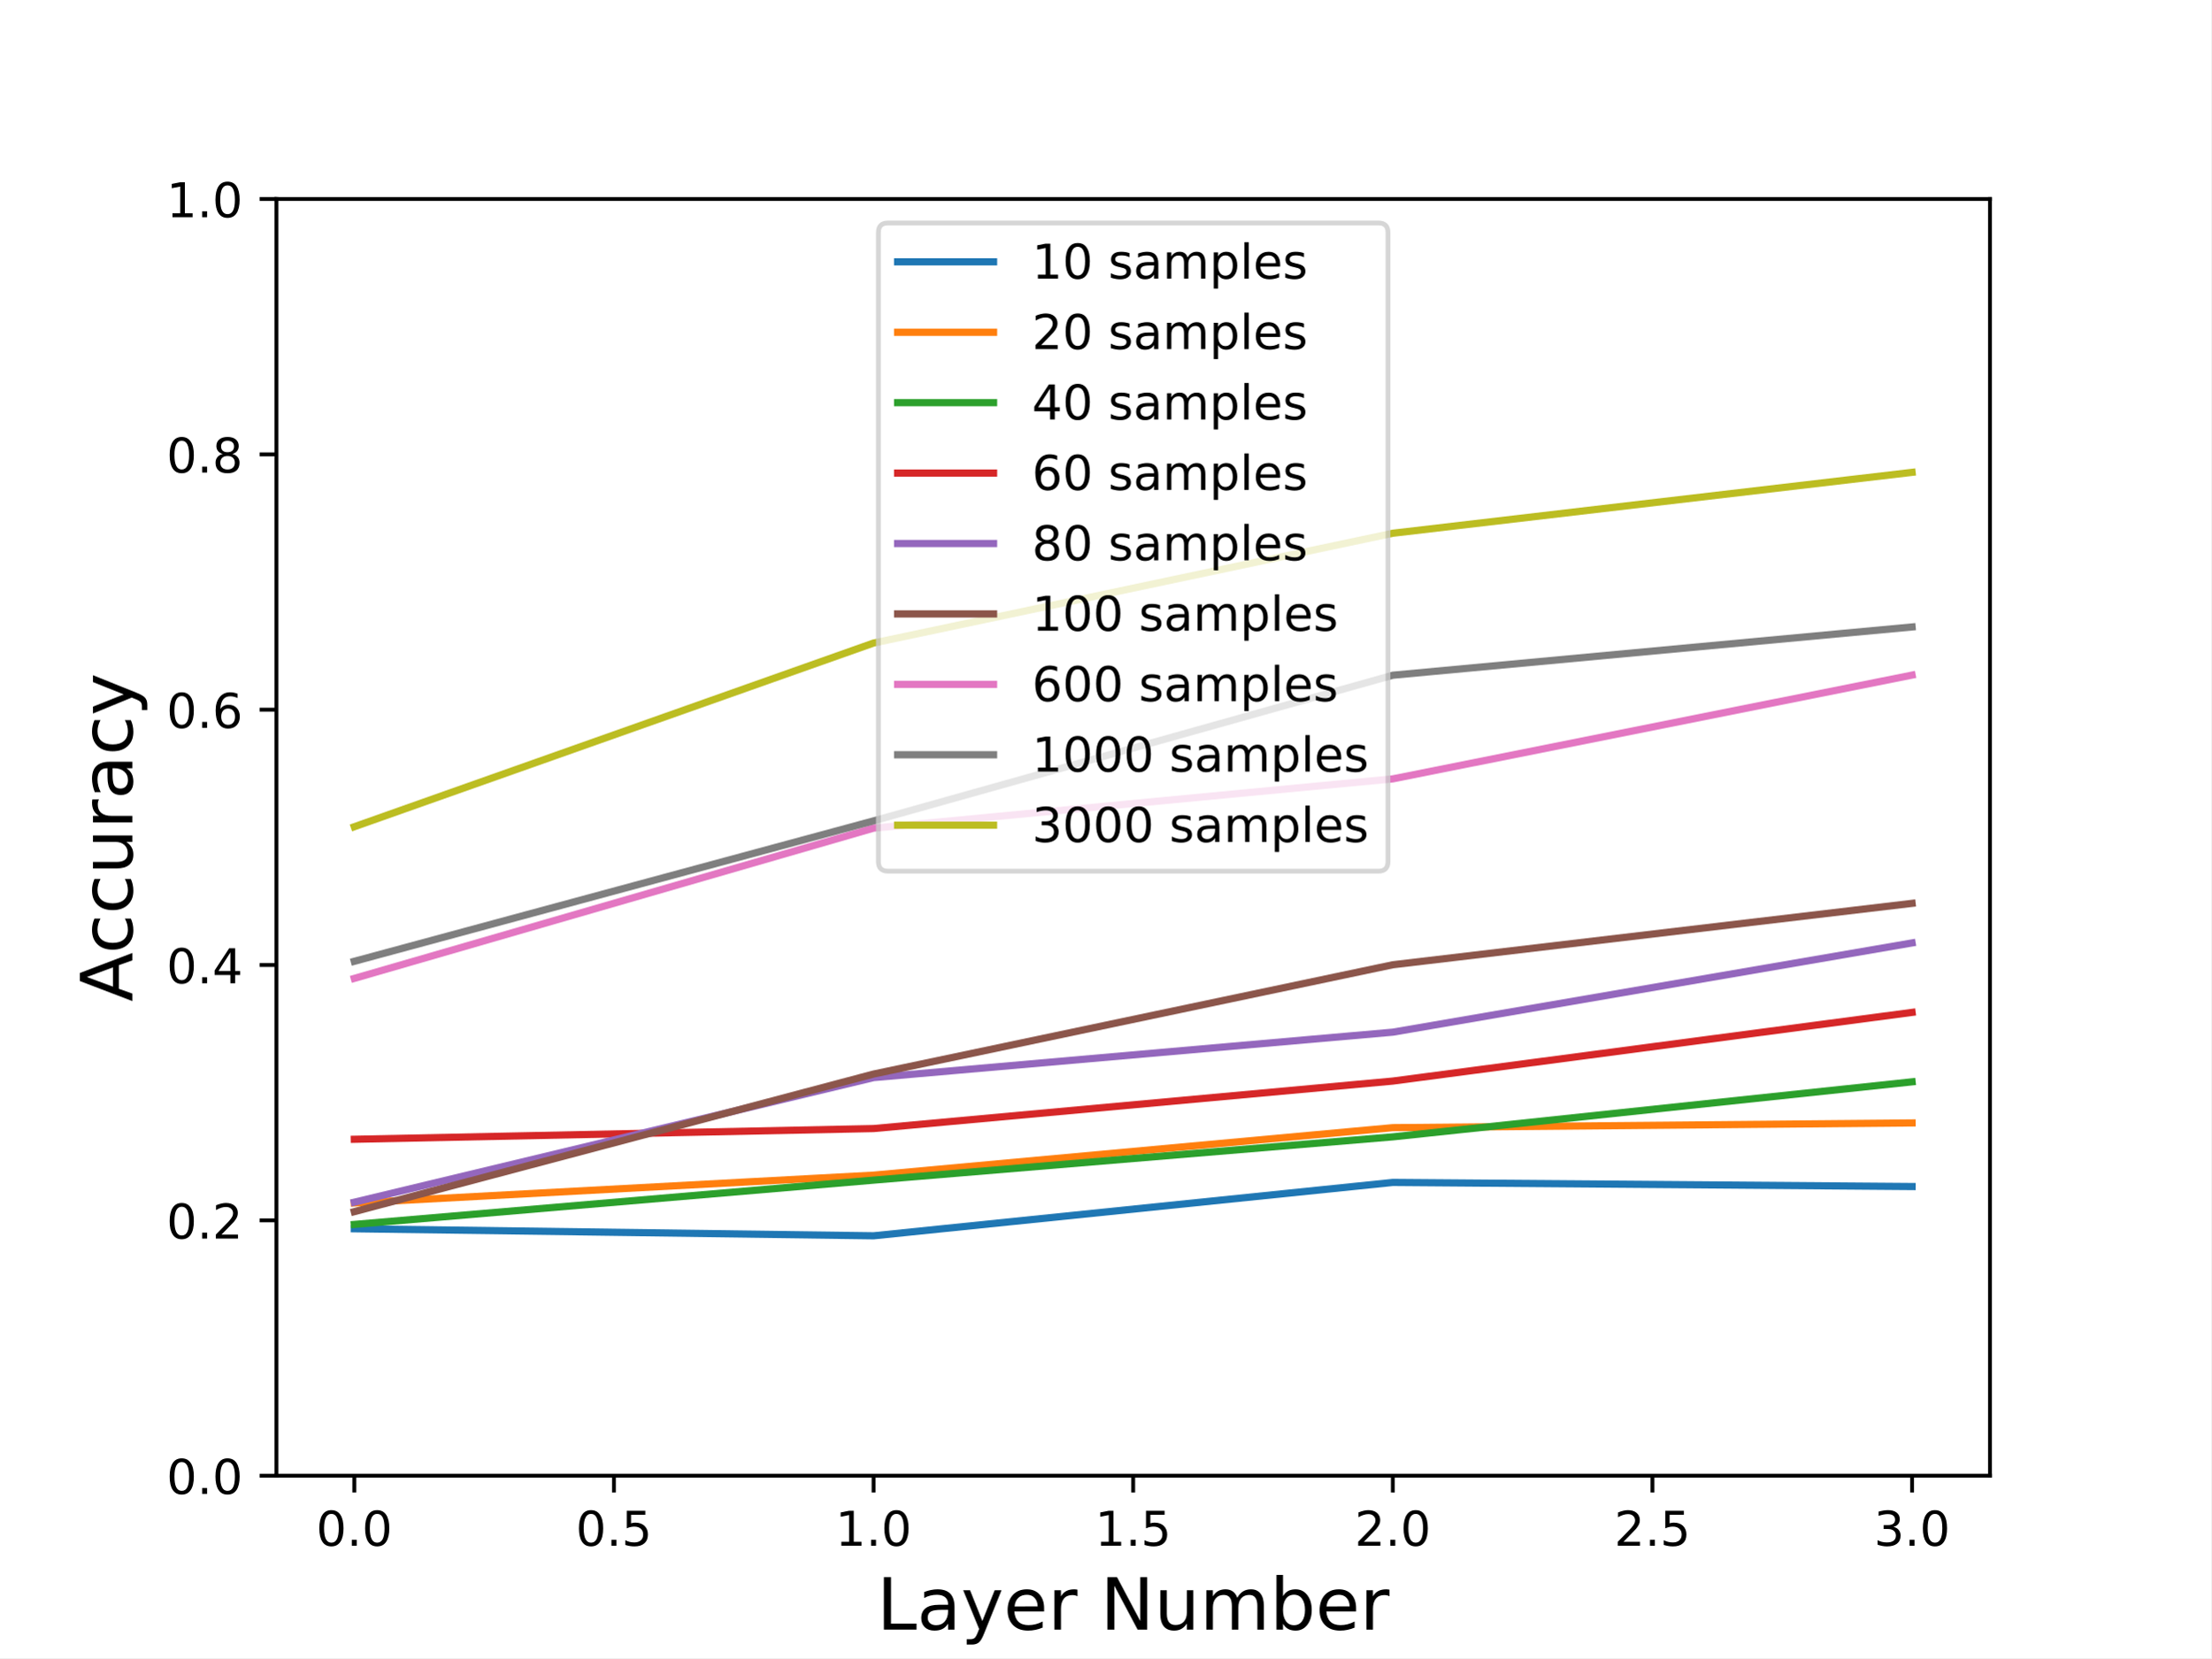
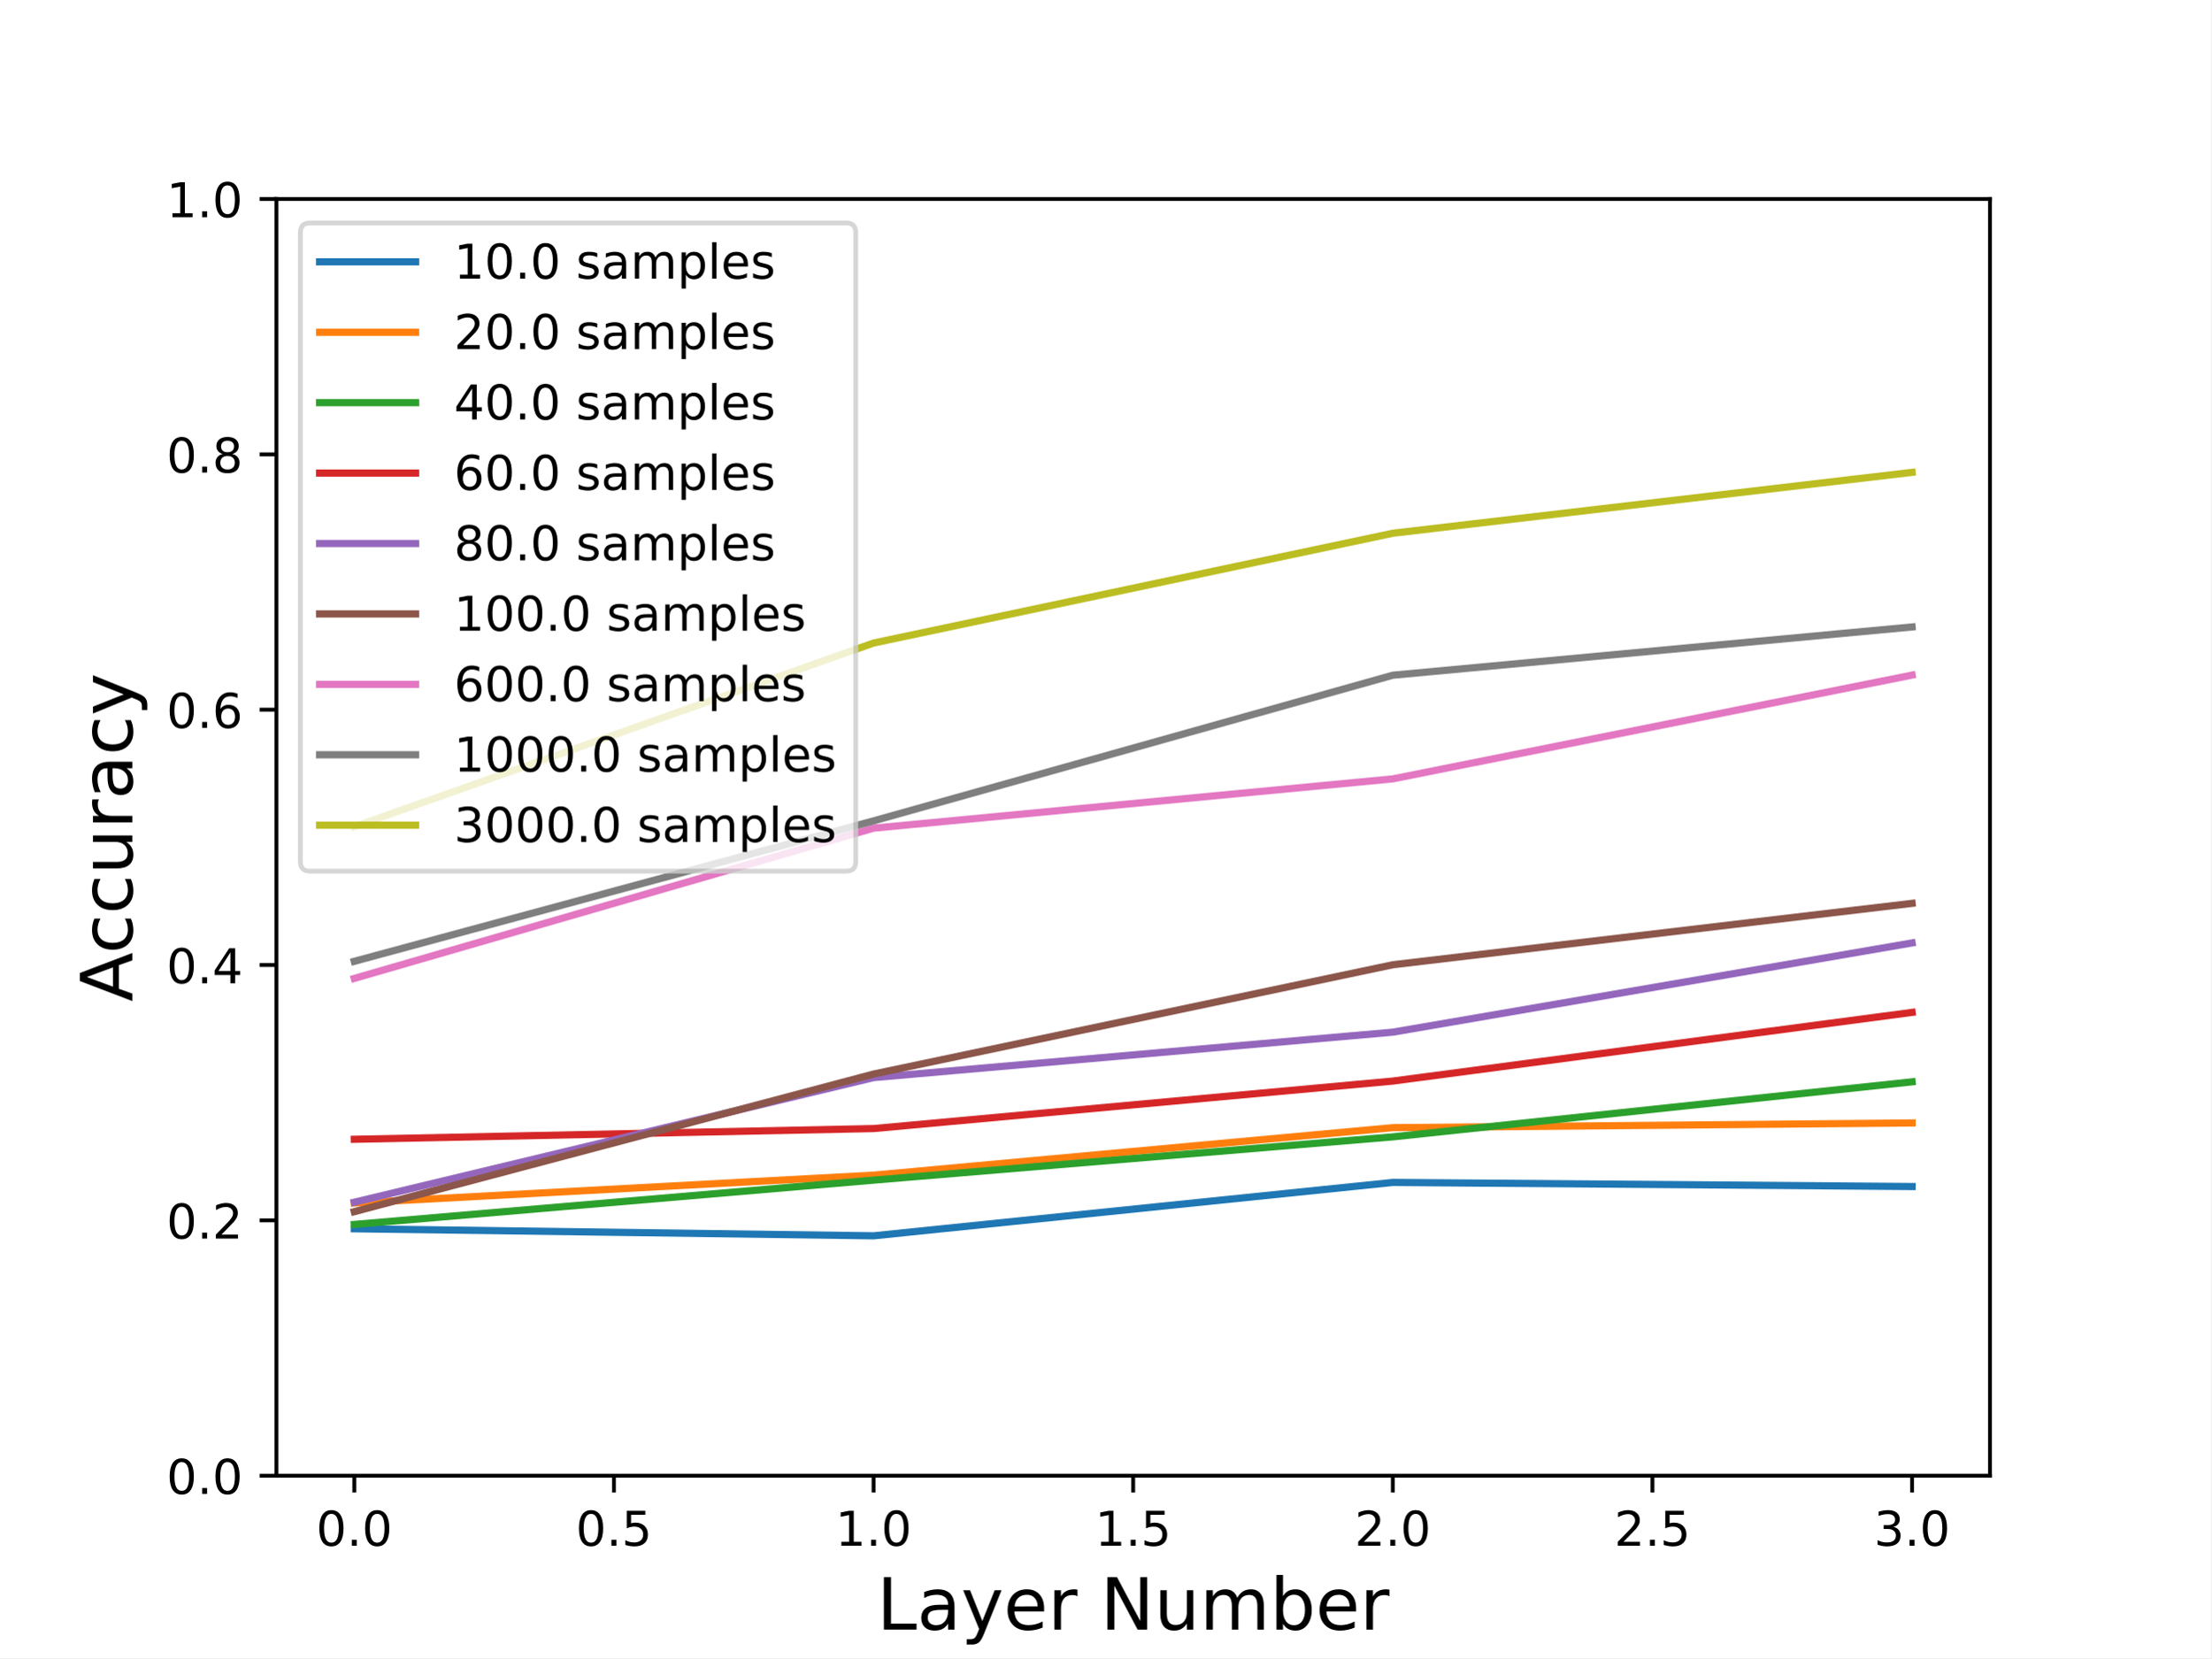
<svg xmlns="http://www.w3.org/2000/svg" xmlns:xlink="http://www.w3.org/1999/xlink" height="345.6pt" version="1.1" viewBox="0 0 460.8 345.6" width="460.8pt">
  <defs>
    <style type="text/css">*{stroke-linecap:butt;stroke-linejoin:round;}</style>
  </defs>
  <g id="figure_1">
    <g id="patch_1">
      <path d="M 0 345.6  L 460.8 345.6  L 460.8 0  L 0 0  z " style="fill:#ffffff;" />
    </g>
    <g id="axes_1">
      <g id="patch_2">
        <path d="M 57.6 307.584  L 414.72 307.584  L 414.72 41.472  L 57.6 41.472  z " style="fill:#ffffff;" />
      </g>
      <g id="matplotlib.axis_1">
        <g id="xtick_1">
          <g id="line2d_1">
            <defs>
-               <path d="M 0 0  L 0 3.5  " id="m3473f80186" style="stroke:#000000;stroke-width:0.8;" />
+               <path d="M 0 0  L 0 3.5  " id="m93c6ba6742" style="stroke:#000000;stroke-width:0.8;" />
            </defs>
            <g>
-               <use style="stroke:#000000;stroke-width:0.8;" x="73.833" xlink:href="#m3473f80186" y="307.584" />
+               <use style="stroke:#000000;stroke-width:0.8;" x="73.833" xlink:href="#m93c6ba6742" y="307.584" />
            </g>
          </g>
          <g id="text_1">
            <g transform="translate(65.88116 322.1824)scale(0.1 -0.1)">
              <defs>
                <path d="M 2034 4250  Q 1547 4250 1301 3770  Q 1056 3291 1056 2328  Q 1056 1369 1301 889  Q 1547 409 2034 409  Q 2525 409 2770 889  Q 3016 1369 3016 2328  Q 3016 3291 2770 3770  Q 2525 4250 2034 4250  z M 2034 4750  Q 2819 4750 3233 4129  Q 3647 3509 3647 2328  Q 3647 1150 3233 529  Q 2819 -91 2034 -91  Q 1250 -91 836 529  Q 422 1150 422 2328  Q 422 3509 836 4129  Q 1250 4750 2034 4750  z " id="DejaVuSans-30" transform="scale(0.015625)" />
                <path d="M 684 794  L 1344 794  L 1344 0  L 684 0  L 684 794  z " id="DejaVuSans-2e" transform="scale(0.015625)" />
              </defs>
              <use xlink:href="#DejaVuSans-30" />
              <use x="63.623" xlink:href="#DejaVuSans-2e" />
              <use x="95.41" xlink:href="#DejaVuSans-30" />
            </g>
          </g>
        </g>
        <g id="xtick_2">
          <g id="line2d_2">
            <g>
-               <use style="stroke:#000000;stroke-width:0.8;" x="127.942" xlink:href="#m3473f80186" y="307.584" />
+               <use style="stroke:#000000;stroke-width:0.8;" x="127.942" xlink:href="#m93c6ba6742" y="307.584" />
            </g>
          </g>
          <g id="text_2">
            <g transform="translate(119.9903 322.1824)scale(0.1 -0.1)">
              <defs>
                <path d="M 691 4666  L 3169 4666  L 3169 4134  L 1269 4134  L 1269 2991  Q 1406 3038 1543 3061  Q 1681 3084 1819 3084  Q 2600 3084 3056 2656  Q 3513 2228 3513 1497  Q 3513 744 3044 326  Q 2575 -91 1722 -91  Q 1428 -91 1123 -41  Q 819 9 494 109  L 494 744  Q 775 591 1075 516  Q 1375 441 1709 441  Q 2250 441 2565 725  Q 2881 1009 2881 1497  Q 2881 1984 2565 2268  Q 2250 2553 1709 2553  Q 1456 2553 1204 2497  Q 953 2441 691 2322  L 691 4666  z " id="DejaVuSans-35" transform="scale(0.015625)" />
              </defs>
              <use xlink:href="#DejaVuSans-30" />
              <use x="63.623" xlink:href="#DejaVuSans-2e" />
              <use x="95.41" xlink:href="#DejaVuSans-35" />
            </g>
          </g>
        </g>
        <g id="xtick_3">
          <g id="line2d_3">
            <g>
-               <use style="stroke:#000000;stroke-width:0.8;" x="182.051" xlink:href="#m3473f80186" y="307.584" />
+               <use style="stroke:#000000;stroke-width:0.8;" x="182.051" xlink:href="#m93c6ba6742" y="307.584" />
            </g>
          </g>
          <g id="text_3">
            <g transform="translate(174.0993 322.1824)scale(0.1 -0.1)">
              <defs>
                <path d="M 794 531  L 1825 531  L 1825 4091  L 703 3866  L 703 4441  L 1819 4666  L 2450 4666  L 2450 531  L 3481 531  L 3481 0  L 794 0  L 794 531  z " id="DejaVuSans-31" transform="scale(0.015625)" />
              </defs>
              <use xlink:href="#DejaVuSans-31" />
              <use x="63.623" xlink:href="#DejaVuSans-2e" />
              <use x="95.41" xlink:href="#DejaVuSans-30" />
            </g>
          </g>
        </g>
        <g id="xtick_4">
          <g id="line2d_4">
            <g>
-               <use style="stroke:#000000;stroke-width:0.8;" x="236.16" xlink:href="#m3473f80186" y="307.584" />
+               <use style="stroke:#000000;stroke-width:0.8;" x="236.16" xlink:href="#m93c6ba6742" y="307.584" />
            </g>
          </g>
          <g id="text_4">
            <g transform="translate(228.2084 322.1824)scale(0.1 -0.1)">
              <use xlink:href="#DejaVuSans-31" />
              <use x="63.623" xlink:href="#DejaVuSans-2e" />
              <use x="95.41" xlink:href="#DejaVuSans-35" />
            </g>
          </g>
        </g>
        <g id="xtick_5">
          <g id="line2d_5">
            <g>
-               <use style="stroke:#000000;stroke-width:0.8;" x="290.269" xlink:href="#m3473f80186" y="307.584" />
+               <use style="stroke:#000000;stroke-width:0.8;" x="290.269" xlink:href="#m93c6ba6742" y="307.584" />
            </g>
          </g>
          <g id="text_5">
            <g transform="translate(282.3175 322.1824)scale(0.1 -0.1)">
              <defs>
                <path d="M 1228 531  L 3431 531  L 3431 0  L 469 0  L 469 531  Q 828 903 1448 1529  Q 2069 2156 2228 2338  Q 2531 2678 2651 2914  Q 2772 3150 2772 3378  Q 2772 3750 2511 3984  Q 2250 4219 1831 4219  Q 1534 4219 1204 4116  Q 875 4013 500 3803  L 500 4441  Q 881 4594 1212 4672  Q 1544 4750 1819 4750  Q 2544 4750 2975 4387  Q 3406 4025 3406 3419  Q 3406 3131 3298 2873  Q 3191 2616 2906 2266  Q 2828 2175 2409 1742  Q 1991 1309 1228 531  z " id="DejaVuSans-32" transform="scale(0.015625)" />
              </defs>
              <use xlink:href="#DejaVuSans-32" />
              <use x="63.623" xlink:href="#DejaVuSans-2e" />
              <use x="95.41" xlink:href="#DejaVuSans-30" />
            </g>
          </g>
        </g>
        <g id="xtick_6">
          <g id="line2d_6">
            <g>
-               <use style="stroke:#000000;stroke-width:0.8;" x="344.378" xlink:href="#m3473f80186" y="307.584" />
+               <use style="stroke:#000000;stroke-width:0.8;" x="344.378" xlink:href="#m93c6ba6742" y="307.584" />
            </g>
          </g>
          <g id="text_6">
            <g transform="translate(336.4266 322.1824)scale(0.1 -0.1)">
              <use xlink:href="#DejaVuSans-32" />
              <use x="63.623" xlink:href="#DejaVuSans-2e" />
              <use x="95.41" xlink:href="#DejaVuSans-35" />
            </g>
          </g>
        </g>
        <g id="xtick_7">
          <g id="line2d_7">
            <g>
-               <use style="stroke:#000000;stroke-width:0.8;" x="398.487" xlink:href="#m3473f80186" y="307.584" />
+               <use style="stroke:#000000;stroke-width:0.8;" x="398.487" xlink:href="#m93c6ba6742" y="307.584" />
            </g>
          </g>
          <g id="text_7">
            <g transform="translate(390.5357 322.1824)scale(0.1 -0.1)">
              <defs>
                <path d="M 2597 2516  Q 3050 2419 3304 2112  Q 3559 1806 3559 1356  Q 3559 666 3084 287  Q 2609 -91 1734 -91  Q 1441 -91 1130 -33  Q 819 25 488 141  L 488 750  Q 750 597 1062 519  Q 1375 441 1716 441  Q 2309 441 2620 675  Q 2931 909 2931 1356  Q 2931 1769 2642 2001  Q 2353 2234 1838 2234  L 1294 2234  L 1294 2753  L 1863 2753  Q 2328 2753 2575 2939  Q 2822 3125 2822 3475  Q 2822 3834 2567 4026  Q 2313 4219 1838 4219  Q 1578 4219 1281 4162  Q 984 4106 628 3988  L 628 4550  Q 988 4650 1302 4700  Q 1616 4750 1894 4750  Q 2613 4750 3031 4423  Q 3450 4097 3450 3541  Q 3450 3153 3228 2886  Q 3006 2619 2597 2516  z " id="DejaVuSans-33" transform="scale(0.015625)" />
              </defs>
              <use xlink:href="#DejaVuSans-33" />
              <use x="63.623" xlink:href="#DejaVuSans-2e" />
              <use x="95.41" xlink:href="#DejaVuSans-30" />
            </g>
          </g>
        </g>
        <g id="text_8">
          <g transform="translate(182.7354 339.6598)scale(0.15 -0.15)">
            <defs>
              <path d="M 628 4666  L 1259 4666  L 1259 531  L 3531 531  L 3531 0  L 628 0  L 628 4666  z " id="DejaVuSans-4c" transform="scale(0.015625)" />
              <path d="M 2194 1759  Q 1497 1759 1228 1600  Q 959 1441 959 1056  Q 959 750 1161 570  Q 1363 391 1709 391  Q 2188 391 2477 730  Q 2766 1069 2766 1631  L 2766 1759  L 2194 1759  z M 3341 1997  L 3341 0  L 2766 0  L 2766 531  Q 2569 213 2275 61  Q 1981 -91 1556 -91  Q 1019 -91 701 211  Q 384 513 384 1019  Q 384 1609 779 1909  Q 1175 2209 1959 2209  L 2766 2209  L 2766 2266  Q 2766 2663 2505 2880  Q 2244 3097 1772 3097  Q 1472 3097 1187 3025  Q 903 2953 641 2809  L 641 3341  Q 956 3463 1253 3523  Q 1550 3584 1831 3584  Q 2591 3584 2966 3190  Q 3341 2797 3341 1997  z " id="DejaVuSans-61" transform="scale(0.015625)" />
              <path d="M 2059 -325  Q 1816 -950 1584 -1140  Q 1353 -1331 966 -1331  L 506 -1331  L 506 -850  L 844 -850  Q 1081 -850 1212 -737  Q 1344 -625 1503 -206  L 1606 56  L 191 3500  L 800 3500  L 1894 763  L 2988 3500  L 3597 3500  L 2059 -325  z " id="DejaVuSans-79" transform="scale(0.015625)" />
              <path d="M 3597 1894  L 3597 1613  L 953 1613  Q 991 1019 1311 708  Q 1631 397 2203 397  Q 2534 397 2845 478  Q 3156 559 3463 722  L 3463 178  Q 3153 47 2828 -22  Q 2503 -91 2169 -91  Q 1331 -91 842 396  Q 353 884 353 1716  Q 353 2575 817 3079  Q 1281 3584 2069 3584  Q 2775 3584 3186 3129  Q 3597 2675 3597 1894  z M 3022 2063  Q 3016 2534 2758 2815  Q 2500 3097 2075 3097  Q 1594 3097 1305 2825  Q 1016 2553 972 2059  L 3022 2063  z " id="DejaVuSans-65" transform="scale(0.015625)" />
              <path d="M 2631 2963  Q 2534 3019 2420 3045  Q 2306 3072 2169 3072  Q 1681 3072 1420 2755  Q 1159 2438 1159 1844  L 1159 0  L 581 0  L 581 3500  L 1159 3500  L 1159 2956  Q 1341 3275 1631 3429  Q 1922 3584 2338 3584  Q 2397 3584 2469 3576  Q 2541 3569 2628 3553  L 2631 2963  z " id="DejaVuSans-72" transform="scale(0.015625)" />
              <path id="DejaVuSans-20" transform="scale(0.015625)" />
              <path d="M 628 4666  L 1478 4666  L 3547 763  L 3547 4666  L 4159 4666  L 4159 0  L 3309 0  L 1241 3903  L 1241 0  L 628 0  L 628 4666  z " id="DejaVuSans-4e" transform="scale(0.015625)" />
              <path d="M 544 1381  L 544 3500  L 1119 3500  L 1119 1403  Q 1119 906 1312 657  Q 1506 409 1894 409  Q 2359 409 2629 706  Q 2900 1003 2900 1516  L 2900 3500  L 3475 3500  L 3475 0  L 2900 0  L 2900 538  Q 2691 219 2414 64  Q 2138 -91 1772 -91  Q 1169 -91 856 284  Q 544 659 544 1381  z M 1991 3584  L 1991 3584  z " id="DejaVuSans-75" transform="scale(0.015625)" />
              <path d="M 3328 2828  Q 3544 3216 3844 3400  Q 4144 3584 4550 3584  Q 5097 3584 5394 3201  Q 5691 2819 5691 2113  L 5691 0  L 5113 0  L 5113 2094  Q 5113 2597 4934 2840  Q 4756 3084 4391 3084  Q 3944 3084 3684 2787  Q 3425 2491 3425 1978  L 3425 0  L 2847 0  L 2847 2094  Q 2847 2600 2669 2842  Q 2491 3084 2119 3084  Q 1678 3084 1418 2786  Q 1159 2488 1159 1978  L 1159 0  L 581 0  L 581 3500  L 1159 3500  L 1159 2956  Q 1356 3278 1631 3431  Q 1906 3584 2284 3584  Q 2666 3584 2933 3390  Q 3200 3197 3328 2828  z " id="DejaVuSans-6d" transform="scale(0.015625)" />
              <path d="M 3116 1747  Q 3116 2381 2855 2742  Q 2594 3103 2138 3103  Q 1681 3103 1420 2742  Q 1159 2381 1159 1747  Q 1159 1113 1420 752  Q 1681 391 2138 391  Q 2594 391 2855 752  Q 3116 1113 3116 1747  z M 1159 2969  Q 1341 3281 1617 3432  Q 1894 3584 2278 3584  Q 2916 3584 3314 3078  Q 3713 2572 3713 1747  Q 3713 922 3314 415  Q 2916 -91 2278 -91  Q 1894 -91 1617 61  Q 1341 213 1159 525  L 1159 0  L 581 0  L 581 4863  L 1159 4863  L 1159 2969  z " id="DejaVuSans-62" transform="scale(0.015625)" />
            </defs>
            <use xlink:href="#DejaVuSans-4c" />
            <use x="55.713" xlink:href="#DejaVuSans-61" />
            <use x="116.992" xlink:href="#DejaVuSans-79" />
            <use x="176.172" xlink:href="#DejaVuSans-65" />
            <use x="237.695" xlink:href="#DejaVuSans-72" />
            <use x="278.809" xlink:href="#DejaVuSans-20" />
            <use x="310.596" xlink:href="#DejaVuSans-4e" />
            <use x="385.4" xlink:href="#DejaVuSans-75" />
            <use x="448.779" xlink:href="#DejaVuSans-6d" />
            <use x="546.191" xlink:href="#DejaVuSans-62" />
            <use x="609.668" xlink:href="#DejaVuSans-65" />
            <use x="671.191" xlink:href="#DejaVuSans-72" />
          </g>
        </g>
      </g>
      <g id="matplotlib.axis_2">
        <g id="ytick_1">
          <g id="line2d_8">
            <defs>
-               <path d="M 0 0  L -3.5 0  " id="m12ebb88728" style="stroke:#000000;stroke-width:0.8;" />
+               <path d="M 0 0  L -3.5 0  " id="m4944d79ac3" style="stroke:#000000;stroke-width:0.8;" />
            </defs>
            <g>
-               <use style="stroke:#000000;stroke-width:0.8;" x="57.6" xlink:href="#m12ebb88728" y="307.584" />
+               <use style="stroke:#000000;stroke-width:0.8;" x="57.6" xlink:href="#m4944d79ac3" y="307.584" />
            </g>
          </g>
          <g id="text_9">
            <g transform="translate(34.69687 311.3832)scale(0.1 -0.1)">
              <use xlink:href="#DejaVuSans-30" />
              <use x="63.623" xlink:href="#DejaVuSans-2e" />
              <use x="95.41" xlink:href="#DejaVuSans-30" />
            </g>
          </g>
        </g>
        <g id="ytick_2">
          <g id="line2d_9">
            <g>
-               <use style="stroke:#000000;stroke-width:0.8;" x="57.6" xlink:href="#m12ebb88728" y="254.362" />
+               <use style="stroke:#000000;stroke-width:0.8;" x="57.6" xlink:href="#m4944d79ac3" y="254.362" />
            </g>
          </g>
          <g id="text_10">
            <g transform="translate(34.69687 258.1608)scale(0.1 -0.1)">
              <use xlink:href="#DejaVuSans-30" />
              <use x="63.623" xlink:href="#DejaVuSans-2e" />
              <use x="95.41" xlink:href="#DejaVuSans-32" />
            </g>
          </g>
        </g>
        <g id="ytick_3">
          <g id="line2d_10">
            <g>
-               <use style="stroke:#000000;stroke-width:0.8;" x="57.6" xlink:href="#m12ebb88728" y="201.139" />
+               <use style="stroke:#000000;stroke-width:0.8;" x="57.6" xlink:href="#m4944d79ac3" y="201.139" />
            </g>
          </g>
          <g id="text_11">
            <g transform="translate(34.69687 204.9384)scale(0.1 -0.1)">
              <defs>
                <path d="M 2419 4116  L 825 1625  L 2419 1625  L 2419 4116  z M 2253 4666  L 3047 4666  L 3047 1625  L 3713 1625  L 3713 1100  L 3047 1100  L 3047 0  L 2419 0  L 2419 1100  L 313 1100  L 313 1709  L 2253 4666  z " id="DejaVuSans-34" transform="scale(0.015625)" />
              </defs>
              <use xlink:href="#DejaVuSans-30" />
              <use x="63.623" xlink:href="#DejaVuSans-2e" />
              <use x="95.41" xlink:href="#DejaVuSans-34" />
            </g>
          </g>
        </g>
        <g id="ytick_4">
          <g id="line2d_11">
            <g>
-               <use style="stroke:#000000;stroke-width:0.8;" x="57.6" xlink:href="#m12ebb88728" y="147.917" />
+               <use style="stroke:#000000;stroke-width:0.8;" x="57.6" xlink:href="#m4944d79ac3" y="147.917" />
            </g>
          </g>
          <g id="text_12">
            <g transform="translate(34.69687 151.716)scale(0.1 -0.1)">
              <defs>
                <path d="M 2113 2584  Q 1688 2584 1439 2293  Q 1191 2003 1191 1497  Q 1191 994 1439 701  Q 1688 409 2113 409  Q 2538 409 2786 701  Q 3034 994 3034 1497  Q 3034 2003 2786 2293  Q 2538 2584 2113 2584  z M 3366 4563  L 3366 3988  Q 3128 4100 2886 4159  Q 2644 4219 2406 4219  Q 1781 4219 1451 3797  Q 1122 3375 1075 2522  Q 1259 2794 1537 2939  Q 1816 3084 2150 3084  Q 2853 3084 3261 2657  Q 3669 2231 3669 1497  Q 3669 778 3244 343  Q 2819 -91 2113 -91  Q 1303 -91 875 529  Q 447 1150 447 2328  Q 447 3434 972 4092  Q 1497 4750 2381 4750  Q 2619 4750 2861 4703  Q 3103 4656 3366 4563  z " id="DejaVuSans-36" transform="scale(0.015625)" />
              </defs>
              <use xlink:href="#DejaVuSans-30" />
              <use x="63.623" xlink:href="#DejaVuSans-2e" />
              <use x="95.41" xlink:href="#DejaVuSans-36" />
            </g>
          </g>
        </g>
        <g id="ytick_5">
          <g id="line2d_12">
            <g>
-               <use style="stroke:#000000;stroke-width:0.8;" x="57.6" xlink:href="#m12ebb88728" y="94.694" />
+               <use style="stroke:#000000;stroke-width:0.8;" x="57.6" xlink:href="#m4944d79ac3" y="94.694" />
            </g>
          </g>
          <g id="text_13">
            <g transform="translate(34.69687 98.49362)scale(0.1 -0.1)">
              <defs>
                <path d="M 2034 2216  Q 1584 2216 1326 1975  Q 1069 1734 1069 1313  Q 1069 891 1326 650  Q 1584 409 2034 409  Q 2484 409 2743 651  Q 3003 894 3003 1313  Q 3003 1734 2745 1975  Q 2488 2216 2034 2216  z M 1403 2484  Q 997 2584 770 2862  Q 544 3141 544 3541  Q 544 4100 942 4425  Q 1341 4750 2034 4750  Q 2731 4750 3128 4425  Q 3525 4100 3525 3541  Q 3525 3141 3298 2862  Q 3072 2584 2669 2484  Q 3125 2378 3379 2068  Q 3634 1759 3634 1313  Q 3634 634 3220 271  Q 2806 -91 2034 -91  Q 1263 -91 848 271  Q 434 634 434 1313  Q 434 1759 690 2068  Q 947 2378 1403 2484  z M 1172 3481  Q 1172 3119 1398 2916  Q 1625 2713 2034 2713  Q 2441 2713 2670 2916  Q 2900 3119 2900 3481  Q 2900 3844 2670 4047  Q 2441 4250 2034 4250  Q 1625 4250 1398 4047  Q 1172 3844 1172 3481  z " id="DejaVuSans-38" transform="scale(0.015625)" />
              </defs>
              <use xlink:href="#DejaVuSans-30" />
              <use x="63.623" xlink:href="#DejaVuSans-2e" />
              <use x="95.41" xlink:href="#DejaVuSans-38" />
            </g>
          </g>
        </g>
        <g id="ytick_6">
          <g id="line2d_13">
            <g>
-               <use style="stroke:#000000;stroke-width:0.8;" x="57.6" xlink:href="#m12ebb88728" y="41.472" />
+               <use style="stroke:#000000;stroke-width:0.8;" x="57.6" xlink:href="#m4944d79ac3" y="41.472" />
            </g>
          </g>
          <g id="text_14">
            <g transform="translate(34.69687 45.27122)scale(0.1 -0.1)">
              <use xlink:href="#DejaVuSans-31" />
              <use x="63.623" xlink:href="#DejaVuSans-2e" />
              <use x="95.41" xlink:href="#DejaVuSans-30" />
            </g>
          </g>
        </g>
        <g id="text_15">
          <g transform="translate(27.57734 208.7702)rotate(-90)scale(0.15 -0.15)">
            <defs>
              <path d="M 2188 4044  L 1331 1722  L 3047 1722  L 2188 4044  z M 1831 4666  L 2547 4666  L 4325 0  L 3669 0  L 3244 1197  L 1141 1197  L 716 0  L 50 0  L 1831 4666  z " id="DejaVuSans-41" transform="scale(0.015625)" />
              <path d="M 3122 3366  L 3122 2828  Q 2878 2963 2633 3030  Q 2388 3097 2138 3097  Q 1578 3097 1268 2742  Q 959 2388 959 1747  Q 959 1106 1268 751  Q 1578 397 2138 397  Q 2388 397 2633 464  Q 2878 531 3122 666  L 3122 134  Q 2881 22 2623 -34  Q 2366 -91 2075 -91  Q 1284 -91 818 406  Q 353 903 353 1747  Q 353 2603 823 3093  Q 1294 3584 2113 3584  Q 2378 3584 2631 3529  Q 2884 3475 3122 3366  z " id="DejaVuSans-63" transform="scale(0.015625)" />
            </defs>
            <use xlink:href="#DejaVuSans-41" />
            <use x="66.658" xlink:href="#DejaVuSans-63" />
            <use x="121.639" xlink:href="#DejaVuSans-63" />
            <use x="176.619" xlink:href="#DejaVuSans-75" />
            <use x="239.998" xlink:href="#DejaVuSans-72" />
            <use x="281.111" xlink:href="#DejaVuSans-61" />
            <use x="342.391" xlink:href="#DejaVuSans-63" />
            <use x="397.371" xlink:href="#DejaVuSans-79" />
          </g>
        </g>
      </g>
      <g id="line2d_14">
-         <path clip-path="url(#p34435cd979)" d="M 73.833 256.118  L 182.051 257.582  L 290.269 246.458  L 398.487 247.31  " style="fill:none;stroke:#1f77b4;stroke-linecap:square;stroke-width:1.5;" />
+         <path clip-path="url(#p7257295102)" d="M 73.833 256.118  L 182.051 257.582  L 290.269 246.458  L 398.487 247.31  " style="fill:none;stroke:#1f77b4;stroke-linecap:square;stroke-width:1.5;" />
      </g>
      <g id="line2d_15">
-         <path clip-path="url(#p34435cd979)" d="M 73.833 250.742  L 182.051 244.941  L 290.269 235.042  L 398.487 234.057  " style="fill:none;stroke:#ff7f0e;stroke-linecap:square;stroke-width:1.5;" />
+         <path clip-path="url(#p7257295102)" d="M 73.833 250.742  L 182.051 244.941  L 290.269 235.042  L 398.487 234.057  " style="fill:none;stroke:#ff7f0e;stroke-linecap:square;stroke-width:1.5;" />
      </g>
      <g id="line2d_16">
-         <path clip-path="url(#p34435cd979)" d="M 73.833 255.213  L 182.051 245.979  L 290.269 236.958  L 398.487 225.488  " style="fill:none;stroke:#2ca02c;stroke-linecap:square;stroke-width:1.5;" />
+         <path clip-path="url(#p7257295102)" d="M 73.833 255.213  L 182.051 245.979  L 290.269 236.958  L 398.487 225.488  " style="fill:none;stroke:#2ca02c;stroke-linecap:square;stroke-width:1.5;" />
      </g>
      <g id="line2d_17">
-         <path clip-path="url(#p34435cd979)" d="M 73.833 237.463  L 182.051 235.228  L 290.269 225.329  L 398.487 211.012  " style="fill:none;stroke:#d62728;stroke-linecap:square;stroke-width:1.5;" />
+         <path clip-path="url(#p7257295102)" d="M 73.833 237.463  L 182.051 235.228  L 290.269 225.329  L 398.487 211.012  " style="fill:none;stroke:#d62728;stroke-linecap:square;stroke-width:1.5;" />
      </g>
      <g id="line2d_18">
-         <path clip-path="url(#p34435cd979)" d="M 73.833 250.583  L 182.051 224.61  L 290.269 215.137  L 398.487 196.535  " style="fill:none;stroke:#9467bd;stroke-linecap:square;stroke-width:1.5;" />
+         <path clip-path="url(#p7257295102)" d="M 73.833 250.583  L 182.051 224.61  L 290.269 215.137  L 398.487 196.535  " style="fill:none;stroke:#9467bd;stroke-linecap:square;stroke-width:1.5;" />
      </g>
      <g id="line2d_19">
-         <path clip-path="url(#p34435cd979)" d="M 73.833 252.552  L 182.051 223.865  L 290.269 201.086  L 398.487 188.286  " style="fill:none;stroke:#8c564b;stroke-linecap:square;stroke-width:1.5;" />
+         <path clip-path="url(#p7257295102)" d="M 73.833 252.552  L 182.051 223.865  L 290.269 201.086  L 398.487 188.286  " style="fill:none;stroke:#8c564b;stroke-linecap:square;stroke-width:1.5;" />
      </g>
      <g id="line2d_20">
-         <path clip-path="url(#p34435cd979)" d="M 73.833 203.933  L 182.051 172.612  L 290.269 162.34  L 398.487 140.705  " style="fill:none;stroke:#e377c2;stroke-linecap:square;stroke-width:1.5;" />
+         <path clip-path="url(#p7257295102)" d="M 73.833 203.933  L 182.051 172.612  L 290.269 162.34  L 398.487 140.705  " style="fill:none;stroke:#e377c2;stroke-linecap:square;stroke-width:1.5;" />
      </g>
      <g id="line2d_21">
-         <path clip-path="url(#p34435cd979)" d="M 73.833 200.367  L 182.051 171.095  L 290.269 140.732  L 398.487 130.673  " style="fill:none;stroke:#7f7f7f;stroke-linecap:square;stroke-width:1.5;" />
+         <path clip-path="url(#p7257295102)" d="M 73.833 200.367  L 182.051 171.095  L 290.269 140.732  L 398.487 130.673  " style="fill:none;stroke:#7f7f7f;stroke-linecap:square;stroke-width:1.5;" />
      </g>
      <g id="line2d_22">
-         <path clip-path="url(#p34435cd979)" d="M 73.833 172.319  L 182.051 134.026  L 290.269 111.14  L 398.487 98.447  " style="fill:none;stroke:#bcbd22;stroke-linecap:square;stroke-width:1.5;" />
+         <path clip-path="url(#p7257295102)" d="M 73.833 172.319  L 182.051 134.026  L 290.269 111.14  L 398.487 98.447  " style="fill:none;stroke:#bcbd22;stroke-linecap:square;stroke-width:1.5;" />
      </g>
      <g id="patch_3">
        <path d="M 57.6 307.584  L 57.6 41.472  " style="fill:none;stroke:#000000;stroke-linecap:square;stroke-linejoin:miter;stroke-width:0.8;" />
      </g>
      <g id="patch_4">
        <path d="M 414.72 307.584  L 414.72 41.472  " style="fill:none;stroke:#000000;stroke-linecap:square;stroke-linejoin:miter;stroke-width:0.8;" />
      </g>
      <g id="patch_5">
        <path d="M 57.6 307.584  L 414.72 307.584  " style="fill:none;stroke:#000000;stroke-linecap:square;stroke-linejoin:miter;stroke-width:0.8;" />
      </g>
      <g id="patch_6">
        <path d="M 57.6 41.472  L 414.72 41.472  " style="fill:none;stroke:#000000;stroke-linecap:square;stroke-linejoin:miter;stroke-width:0.8;" />
      </g>
      <g id="legend_1">
        <g id="patch_7">
-           <path d="M 185.062 181.575  L 287.258 181.575  Q 289.258 181.575 289.258 179.575  L 289.258 48.472  Q 289.258 46.472 287.258 46.472  L 185.062 46.472  Q 183.062 46.472 183.062 48.472  L 183.062 179.575  Q 183.062 181.575 185.062 181.575  z " style="fill:#ffffff;opacity:0.8;stroke:#cccccc;stroke-linejoin:miter;" />
+           <path d="M 64.6 181.575  L 176.336 181.575  Q 178.336 181.575 178.336 179.575  L 178.336 48.472  Q 178.336 46.472 176.336 46.472  L 64.6 46.472  Q 62.6 46.472 62.6 48.472  L 62.6 179.575  Q 62.6 181.575 64.6 181.575  z " style="fill:#ffffff;opacity:0.8;stroke:#cccccc;stroke-linejoin:miter;" />
        </g>
        <g id="line2d_23">
-           <path d="M 187.062 54.57  L 207.062 54.57  " style="fill:none;stroke:#1f77b4;stroke-linecap:square;stroke-width:1.5;" />
+           <path d="M 66.6 54.57  L 86.6 54.57  " style="fill:none;stroke:#1f77b4;stroke-linecap:square;stroke-width:1.5;" />
        </g>
        <g id="line2d_24" />
        <g id="text_16">
-           <g transform="translate(215.0623 58.07044)scale(0.1 -0.1)">
+           <g transform="translate(94.6 58.07044)scale(0.1 -0.1)">
            <defs>
              <path d="M 2834 3397  L 2834 2853  Q 2591 2978 2328 3040  Q 2066 3103 1784 3103  Q 1356 3103 1142 2972  Q 928 2841 928 2578  Q 928 2378 1081 2264  Q 1234 2150 1697 2047  L 1894 2003  Q 2506 1872 2764 1633  Q 3022 1394 3022 966  Q 3022 478 2636 193  Q 2250 -91 1575 -91  Q 1294 -91 989 -36  Q 684 19 347 128  L 347 722  Q 666 556 975 473  Q 1284 391 1588 391  Q 1994 391 2212 530  Q 2431 669 2431 922  Q 2431 1156 2273 1281  Q 2116 1406 1581 1522  L 1381 1569  Q 847 1681 609 1914  Q 372 2147 372 2553  Q 372 3047 722 3315  Q 1072 3584 1716 3584  Q 2034 3584 2315 3537  Q 2597 3491 2834 3397  z " id="DejaVuSans-73" transform="scale(0.015625)" />
              <path d="M 1159 525  L 1159 -1331  L 581 -1331  L 581 3500  L 1159 3500  L 1159 2969  Q 1341 3281 1617 3432  Q 1894 3584 2278 3584  Q 2916 3584 3314 3078  Q 3713 2572 3713 1747  Q 3713 922 3314 415  Q 2916 -91 2278 -91  Q 1894 -91 1617 61  Q 1341 213 1159 525  z M 3116 1747  Q 3116 2381 2855 2742  Q 2594 3103 2138 3103  Q 1681 3103 1420 2742  Q 1159 2381 1159 1747  Q 1159 1113 1420 752  Q 1681 391 2138 391  Q 2594 391 2855 752  Q 3116 1113 3116 1747  z " id="DejaVuSans-70" transform="scale(0.015625)" />
              <path d="M 603 4863  L 1178 4863  L 1178 0  L 603 0  L 603 4863  z " id="DejaVuSans-6c" transform="scale(0.015625)" />
            </defs>
            <use xlink:href="#DejaVuSans-31" />
            <use x="63.623" xlink:href="#DejaVuSans-30" />
-             <use x="127.246" xlink:href="#DejaVuSans-20" />
-             <use x="159.033" xlink:href="#DejaVuSans-73" />
-             <use x="211.133" xlink:href="#DejaVuSans-61" />
-             <use x="272.412" xlink:href="#DejaVuSans-6d" />
-             <use x="369.824" xlink:href="#DejaVuSans-70" />
-             <use x="433.301" xlink:href="#DejaVuSans-6c" />
-             <use x="461.084" xlink:href="#DejaVuSans-65" />
-             <use x="522.607" xlink:href="#DejaVuSans-73" />
+             <use x="127.246" xlink:href="#DejaVuSans-2e" />
+             <use x="159.033" xlink:href="#DejaVuSans-30" />
+             <use x="222.656" xlink:href="#DejaVuSans-20" />
+             <use x="254.443" xlink:href="#DejaVuSans-73" />
+             <use x="306.543" xlink:href="#DejaVuSans-61" />
+             <use x="367.822" xlink:href="#DejaVuSans-6d" />
+             <use x="465.234" xlink:href="#DejaVuSans-70" />
+             <use x="528.711" xlink:href="#DejaVuSans-6c" />
+             <use x="556.494" xlink:href="#DejaVuSans-65" />
+             <use x="618.018" xlink:href="#DejaVuSans-73" />
          </g>
        </g>
        <g id="line2d_25">
-           <path d="M 187.062 69.249  L 207.062 69.249  " style="fill:none;stroke:#ff7f0e;stroke-linecap:square;stroke-width:1.5;" />
+           <path d="M 66.6 69.249  L 86.6 69.249  " style="fill:none;stroke:#ff7f0e;stroke-linecap:square;stroke-width:1.5;" />
        </g>
        <g id="line2d_26" />
        <g id="text_17">
-           <g transform="translate(215.0623 72.74856)scale(0.1 -0.1)">
+           <g transform="translate(94.6 72.74856)scale(0.1 -0.1)">
            <use xlink:href="#DejaVuSans-32" />
            <use x="63.623" xlink:href="#DejaVuSans-30" />
-             <use x="127.246" xlink:href="#DejaVuSans-20" />
-             <use x="159.033" xlink:href="#DejaVuSans-73" />
-             <use x="211.133" xlink:href="#DejaVuSans-61" />
-             <use x="272.412" xlink:href="#DejaVuSans-6d" />
-             <use x="369.824" xlink:href="#DejaVuSans-70" />
-             <use x="433.301" xlink:href="#DejaVuSans-6c" />
-             <use x="461.084" xlink:href="#DejaVuSans-65" />
-             <use x="522.607" xlink:href="#DejaVuSans-73" />
+             <use x="127.246" xlink:href="#DejaVuSans-2e" />
+             <use x="159.033" xlink:href="#DejaVuSans-30" />
+             <use x="222.656" xlink:href="#DejaVuSans-20" />
+             <use x="254.443" xlink:href="#DejaVuSans-73" />
+             <use x="306.543" xlink:href="#DejaVuSans-61" />
+             <use x="367.822" xlink:href="#DejaVuSans-6d" />
+             <use x="465.234" xlink:href="#DejaVuSans-70" />
+             <use x="528.711" xlink:href="#DejaVuSans-6c" />
+             <use x="556.494" xlink:href="#DejaVuSans-65" />
+             <use x="618.018" xlink:href="#DejaVuSans-73" />
          </g>
        </g>
        <g id="line2d_27">
-           <path d="M 187.062 83.927  L 207.062 83.927  " style="fill:none;stroke:#2ca02c;stroke-linecap:square;stroke-width:1.5;" />
+           <path d="M 66.6 83.927  L 86.6 83.927  " style="fill:none;stroke:#2ca02c;stroke-linecap:square;stroke-width:1.5;" />
        </g>
        <g id="line2d_28" />
        <g id="text_18">
-           <g transform="translate(215.0623 87.42669)scale(0.1 -0.1)">
+           <g transform="translate(94.6 87.42669)scale(0.1 -0.1)">
            <use xlink:href="#DejaVuSans-34" />
            <use x="63.623" xlink:href="#DejaVuSans-30" />
-             <use x="127.246" xlink:href="#DejaVuSans-20" />
-             <use x="159.033" xlink:href="#DejaVuSans-73" />
-             <use x="211.133" xlink:href="#DejaVuSans-61" />
-             <use x="272.412" xlink:href="#DejaVuSans-6d" />
-             <use x="369.824" xlink:href="#DejaVuSans-70" />
-             <use x="433.301" xlink:href="#DejaVuSans-6c" />
-             <use x="461.084" xlink:href="#DejaVuSans-65" />
-             <use x="522.607" xlink:href="#DejaVuSans-73" />
+             <use x="127.246" xlink:href="#DejaVuSans-2e" />
+             <use x="159.033" xlink:href="#DejaVuSans-30" />
+             <use x="222.656" xlink:href="#DejaVuSans-20" />
+             <use x="254.443" xlink:href="#DejaVuSans-73" />
+             <use x="306.543" xlink:href="#DejaVuSans-61" />
+             <use x="367.822" xlink:href="#DejaVuSans-6d" />
+             <use x="465.234" xlink:href="#DejaVuSans-70" />
+             <use x="528.711" xlink:href="#DejaVuSans-6c" />
+             <use x="556.494" xlink:href="#DejaVuSans-65" />
+             <use x="618.018" xlink:href="#DejaVuSans-73" />
          </g>
        </g>
        <g id="line2d_29">
-           <path d="M 187.062 98.605  L 207.062 98.605  " style="fill:none;stroke:#d62728;stroke-linecap:square;stroke-width:1.5;" />
+           <path d="M 66.6 98.605  L 86.6 98.605  " style="fill:none;stroke:#d62728;stroke-linecap:square;stroke-width:1.5;" />
        </g>
        <g id="line2d_30" />
        <g id="text_19">
-           <g transform="translate(215.0623 102.1048)scale(0.1 -0.1)">
+           <g transform="translate(94.6 102.1048)scale(0.1 -0.1)">
            <use xlink:href="#DejaVuSans-36" />
            <use x="63.623" xlink:href="#DejaVuSans-30" />
-             <use x="127.246" xlink:href="#DejaVuSans-20" />
-             <use x="159.033" xlink:href="#DejaVuSans-73" />
-             <use x="211.133" xlink:href="#DejaVuSans-61" />
-             <use x="272.412" xlink:href="#DejaVuSans-6d" />
-             <use x="369.824" xlink:href="#DejaVuSans-70" />
-             <use x="433.301" xlink:href="#DejaVuSans-6c" />
-             <use x="461.084" xlink:href="#DejaVuSans-65" />
-             <use x="522.607" xlink:href="#DejaVuSans-73" />
+             <use x="127.246" xlink:href="#DejaVuSans-2e" />
+             <use x="159.033" xlink:href="#DejaVuSans-30" />
+             <use x="222.656" xlink:href="#DejaVuSans-20" />
+             <use x="254.443" xlink:href="#DejaVuSans-73" />
+             <use x="306.543" xlink:href="#DejaVuSans-61" />
+             <use x="367.822" xlink:href="#DejaVuSans-6d" />
+             <use x="465.234" xlink:href="#DejaVuSans-70" />
+             <use x="528.711" xlink:href="#DejaVuSans-6c" />
+             <use x="556.494" xlink:href="#DejaVuSans-65" />
+             <use x="618.018" xlink:href="#DejaVuSans-73" />
          </g>
        </g>
        <g id="line2d_31">
-           <path d="M 187.062 113.283  L 207.062 113.283  " style="fill:none;stroke:#9467bd;stroke-linecap:square;stroke-width:1.5;" />
+           <path d="M 66.6 113.283  L 86.6 113.283  " style="fill:none;stroke:#9467bd;stroke-linecap:square;stroke-width:1.5;" />
        </g>
        <g id="line2d_32" />
        <g id="text_20">
-           <g transform="translate(215.0623 116.7829)scale(0.1 -0.1)">
+           <g transform="translate(94.6 116.7829)scale(0.1 -0.1)">
            <use xlink:href="#DejaVuSans-38" />
            <use x="63.623" xlink:href="#DejaVuSans-30" />
-             <use x="127.246" xlink:href="#DejaVuSans-20" />
-             <use x="159.033" xlink:href="#DejaVuSans-73" />
-             <use x="211.133" xlink:href="#DejaVuSans-61" />
-             <use x="272.412" xlink:href="#DejaVuSans-6d" />
-             <use x="369.824" xlink:href="#DejaVuSans-70" />
-             <use x="433.301" xlink:href="#DejaVuSans-6c" />
-             <use x="461.084" xlink:href="#DejaVuSans-65" />
-             <use x="522.607" xlink:href="#DejaVuSans-73" />
+             <use x="127.246" xlink:href="#DejaVuSans-2e" />
+             <use x="159.033" xlink:href="#DejaVuSans-30" />
+             <use x="222.656" xlink:href="#DejaVuSans-20" />
+             <use x="254.443" xlink:href="#DejaVuSans-73" />
+             <use x="306.543" xlink:href="#DejaVuSans-61" />
+             <use x="367.822" xlink:href="#DejaVuSans-6d" />
+             <use x="465.234" xlink:href="#DejaVuSans-70" />
+             <use x="528.711" xlink:href="#DejaVuSans-6c" />
+             <use x="556.494" xlink:href="#DejaVuSans-65" />
+             <use x="618.018" xlink:href="#DejaVuSans-73" />
          </g>
        </g>
        <g id="line2d_33">
-           <path d="M 187.062 127.961  L 207.062 127.961  " style="fill:none;stroke:#8c564b;stroke-linecap:square;stroke-width:1.5;" />
+           <path d="M 66.6 127.961  L 86.6 127.961  " style="fill:none;stroke:#8c564b;stroke-linecap:square;stroke-width:1.5;" />
        </g>
        <g id="line2d_34" />
        <g id="text_21">
-           <g transform="translate(215.0623 131.4611)scale(0.1 -0.1)">
+           <g transform="translate(94.6 131.4611)scale(0.1 -0.1)">
            <use xlink:href="#DejaVuSans-31" />
            <use x="63.623" xlink:href="#DejaVuSans-30" />
            <use x="127.246" xlink:href="#DejaVuSans-30" />
-             <use x="190.869" xlink:href="#DejaVuSans-20" />
-             <use x="222.656" xlink:href="#DejaVuSans-73" />
-             <use x="274.756" xlink:href="#DejaVuSans-61" />
-             <use x="336.035" xlink:href="#DejaVuSans-6d" />
-             <use x="433.447" xlink:href="#DejaVuSans-70" />
-             <use x="496.924" xlink:href="#DejaVuSans-6c" />
-             <use x="524.707" xlink:href="#DejaVuSans-65" />
-             <use x="586.23" xlink:href="#DejaVuSans-73" />
+             <use x="190.869" xlink:href="#DejaVuSans-2e" />
+             <use x="222.656" xlink:href="#DejaVuSans-30" />
+             <use x="286.279" xlink:href="#DejaVuSans-20" />
+             <use x="318.066" xlink:href="#DejaVuSans-73" />
+             <use x="370.166" xlink:href="#DejaVuSans-61" />
+             <use x="431.445" xlink:href="#DejaVuSans-6d" />
+             <use x="528.857" xlink:href="#DejaVuSans-70" />
+             <use x="592.334" xlink:href="#DejaVuSans-6c" />
+             <use x="620.117" xlink:href="#DejaVuSans-65" />
+             <use x="681.641" xlink:href="#DejaVuSans-73" />
          </g>
        </g>
        <g id="line2d_35">
-           <path d="M 187.062 142.639  L 207.062 142.639  " style="fill:none;stroke:#e377c2;stroke-linecap:square;stroke-width:1.5;" />
+           <path d="M 66.6 142.639  L 86.6 142.639  " style="fill:none;stroke:#e377c2;stroke-linecap:square;stroke-width:1.5;" />
        </g>
        <g id="line2d_36" />
        <g id="text_22">
-           <g transform="translate(215.0623 146.1392)scale(0.1 -0.1)">
+           <g transform="translate(94.6 146.1392)scale(0.1 -0.1)">
            <use xlink:href="#DejaVuSans-36" />
            <use x="63.623" xlink:href="#DejaVuSans-30" />
            <use x="127.246" xlink:href="#DejaVuSans-30" />
-             <use x="190.869" xlink:href="#DejaVuSans-20" />
-             <use x="222.656" xlink:href="#DejaVuSans-73" />
-             <use x="274.756" xlink:href="#DejaVuSans-61" />
-             <use x="336.035" xlink:href="#DejaVuSans-6d" />
-             <use x="433.447" xlink:href="#DejaVuSans-70" />
-             <use x="496.924" xlink:href="#DejaVuSans-6c" />
-             <use x="524.707" xlink:href="#DejaVuSans-65" />
-             <use x="586.23" xlink:href="#DejaVuSans-73" />
+             <use x="190.869" xlink:href="#DejaVuSans-2e" />
+             <use x="222.656" xlink:href="#DejaVuSans-30" />
+             <use x="286.279" xlink:href="#DejaVuSans-20" />
+             <use x="318.066" xlink:href="#DejaVuSans-73" />
+             <use x="370.166" xlink:href="#DejaVuSans-61" />
+             <use x="431.445" xlink:href="#DejaVuSans-6d" />
+             <use x="528.857" xlink:href="#DejaVuSans-70" />
+             <use x="592.334" xlink:href="#DejaVuSans-6c" />
+             <use x="620.117" xlink:href="#DejaVuSans-65" />
+             <use x="681.641" xlink:href="#DejaVuSans-73" />
          </g>
        </g>
        <g id="line2d_37">
-           <path d="M 187.062 157.317  L 207.062 157.317  " style="fill:none;stroke:#7f7f7f;stroke-linecap:square;stroke-width:1.5;" />
+           <path d="M 66.6 157.317  L 86.6 157.317  " style="fill:none;stroke:#7f7f7f;stroke-linecap:square;stroke-width:1.5;" />
        </g>
        <g id="line2d_38" />
        <g id="text_23">
-           <g transform="translate(215.0623 160.8173)scale(0.1 -0.1)">
+           <g transform="translate(94.6 160.8173)scale(0.1 -0.1)">
            <use xlink:href="#DejaVuSans-31" />
            <use x="63.623" xlink:href="#DejaVuSans-30" />
            <use x="127.246" xlink:href="#DejaVuSans-30" />
            <use x="190.869" xlink:href="#DejaVuSans-30" />
-             <use x="254.492" xlink:href="#DejaVuSans-20" />
-             <use x="286.279" xlink:href="#DejaVuSans-73" />
-             <use x="338.379" xlink:href="#DejaVuSans-61" />
-             <use x="399.658" xlink:href="#DejaVuSans-6d" />
-             <use x="497.07" xlink:href="#DejaVuSans-70" />
-             <use x="560.547" xlink:href="#DejaVuSans-6c" />
-             <use x="588.33" xlink:href="#DejaVuSans-65" />
-             <use x="649.854" xlink:href="#DejaVuSans-73" />
+             <use x="254.492" xlink:href="#DejaVuSans-2e" />
+             <use x="286.279" xlink:href="#DejaVuSans-30" />
+             <use x="349.902" xlink:href="#DejaVuSans-20" />
+             <use x="381.689" xlink:href="#DejaVuSans-73" />
+             <use x="433.789" xlink:href="#DejaVuSans-61" />
+             <use x="495.068" xlink:href="#DejaVuSans-6d" />
+             <use x="592.48" xlink:href="#DejaVuSans-70" />
+             <use x="655.957" xlink:href="#DejaVuSans-6c" />
+             <use x="683.74" xlink:href="#DejaVuSans-65" />
+             <use x="745.264" xlink:href="#DejaVuSans-73" />
          </g>
        </g>
        <g id="line2d_39">
-           <path d="M 187.062 171.995  L 207.062 171.995  " style="fill:none;stroke:#bcbd22;stroke-linecap:square;stroke-width:1.5;" />
+           <path d="M 66.6 171.995  L 86.6 171.995  " style="fill:none;stroke:#bcbd22;stroke-linecap:square;stroke-width:1.5;" />
        </g>
        <g id="line2d_40" />
        <g id="text_24">
-           <g transform="translate(215.0623 175.4954)scale(0.1 -0.1)">
+           <g transform="translate(94.6 175.4954)scale(0.1 -0.1)">
            <use xlink:href="#DejaVuSans-33" />
            <use x="63.623" xlink:href="#DejaVuSans-30" />
            <use x="127.246" xlink:href="#DejaVuSans-30" />
            <use x="190.869" xlink:href="#DejaVuSans-30" />
-             <use x="254.492" xlink:href="#DejaVuSans-20" />
-             <use x="286.279" xlink:href="#DejaVuSans-73" />
-             <use x="338.379" xlink:href="#DejaVuSans-61" />
-             <use x="399.658" xlink:href="#DejaVuSans-6d" />
-             <use x="497.07" xlink:href="#DejaVuSans-70" />
-             <use x="560.547" xlink:href="#DejaVuSans-6c" />
-             <use x="588.33" xlink:href="#DejaVuSans-65" />
-             <use x="649.854" xlink:href="#DejaVuSans-73" />
+             <use x="254.492" xlink:href="#DejaVuSans-2e" />
+             <use x="286.279" xlink:href="#DejaVuSans-30" />
+             <use x="349.902" xlink:href="#DejaVuSans-20" />
+             <use x="381.689" xlink:href="#DejaVuSans-73" />
+             <use x="433.789" xlink:href="#DejaVuSans-61" />
+             <use x="495.068" xlink:href="#DejaVuSans-6d" />
+             <use x="592.48" xlink:href="#DejaVuSans-70" />
+             <use x="655.957" xlink:href="#DejaVuSans-6c" />
+             <use x="683.74" xlink:href="#DejaVuSans-65" />
+             <use x="745.264" xlink:href="#DejaVuSans-73" />
          </g>
        </g>
      </g>
    </g>
  </g>
  <defs>
-     <clipPath id="p34435cd979">
+     <clipPath id="p7257295102">
      <rect height="266.112" width="357.12" x="57.6" y="41.472" />
    </clipPath>
  </defs>
</svg>
